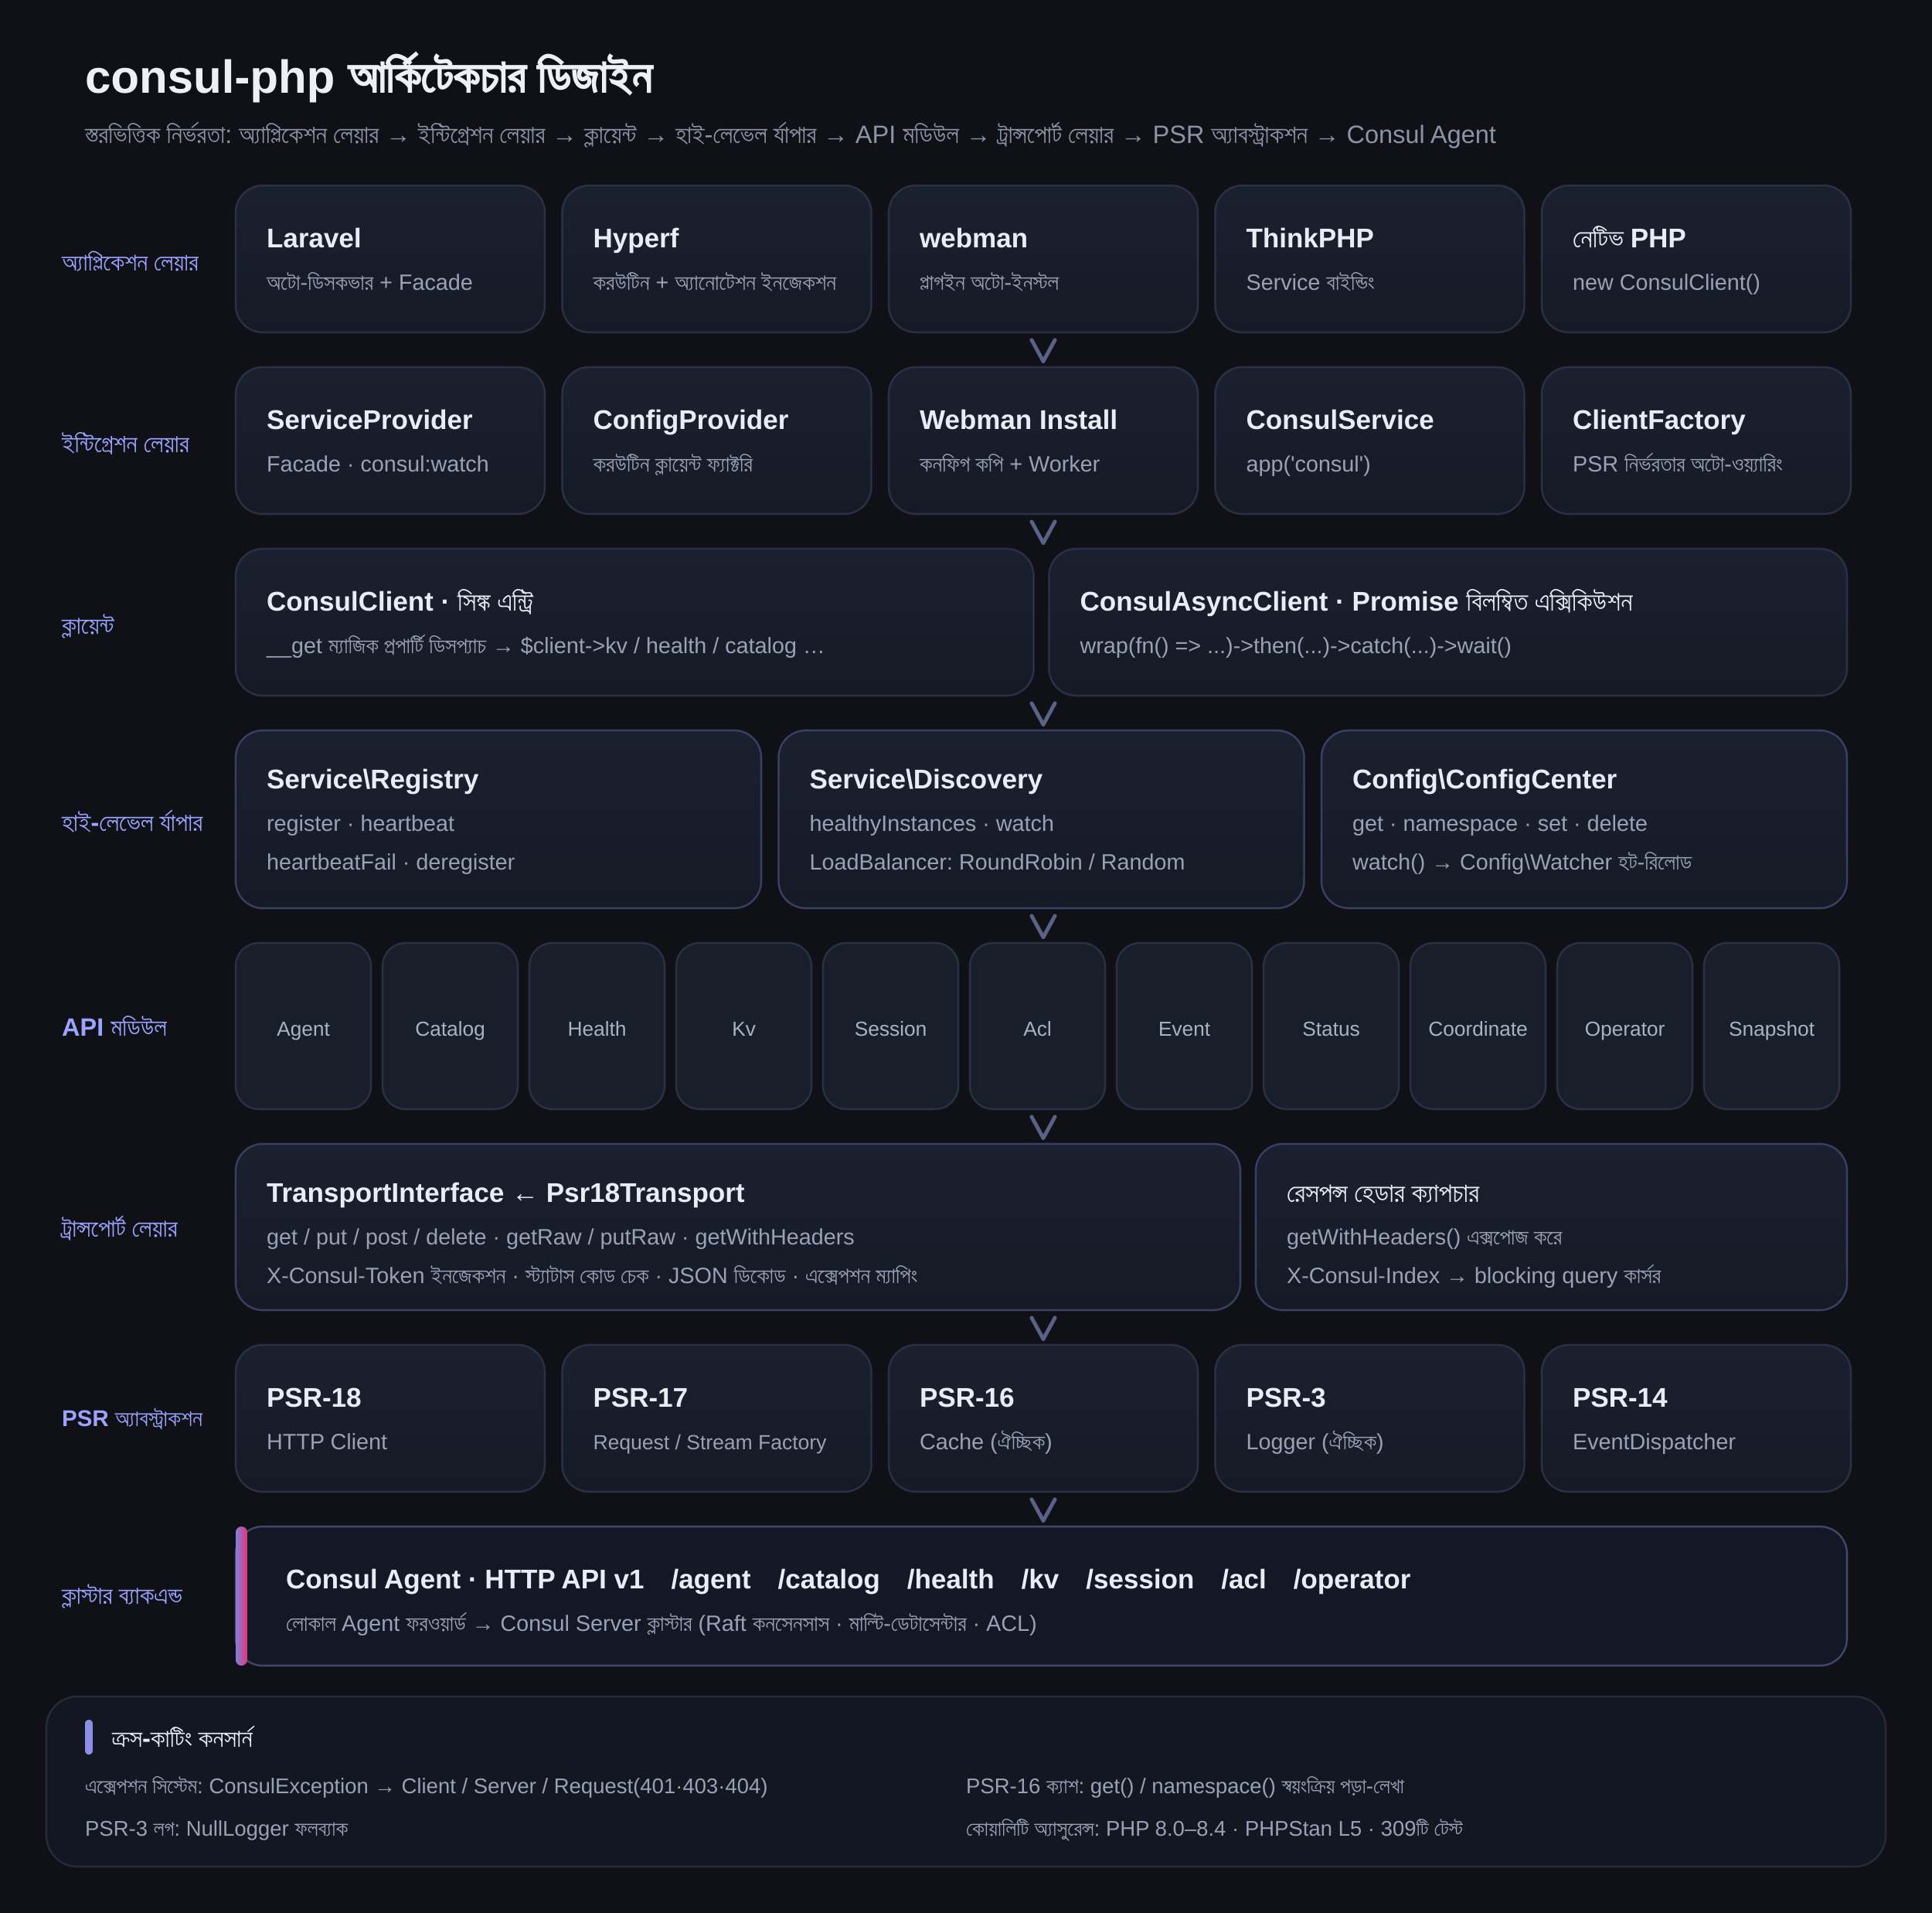
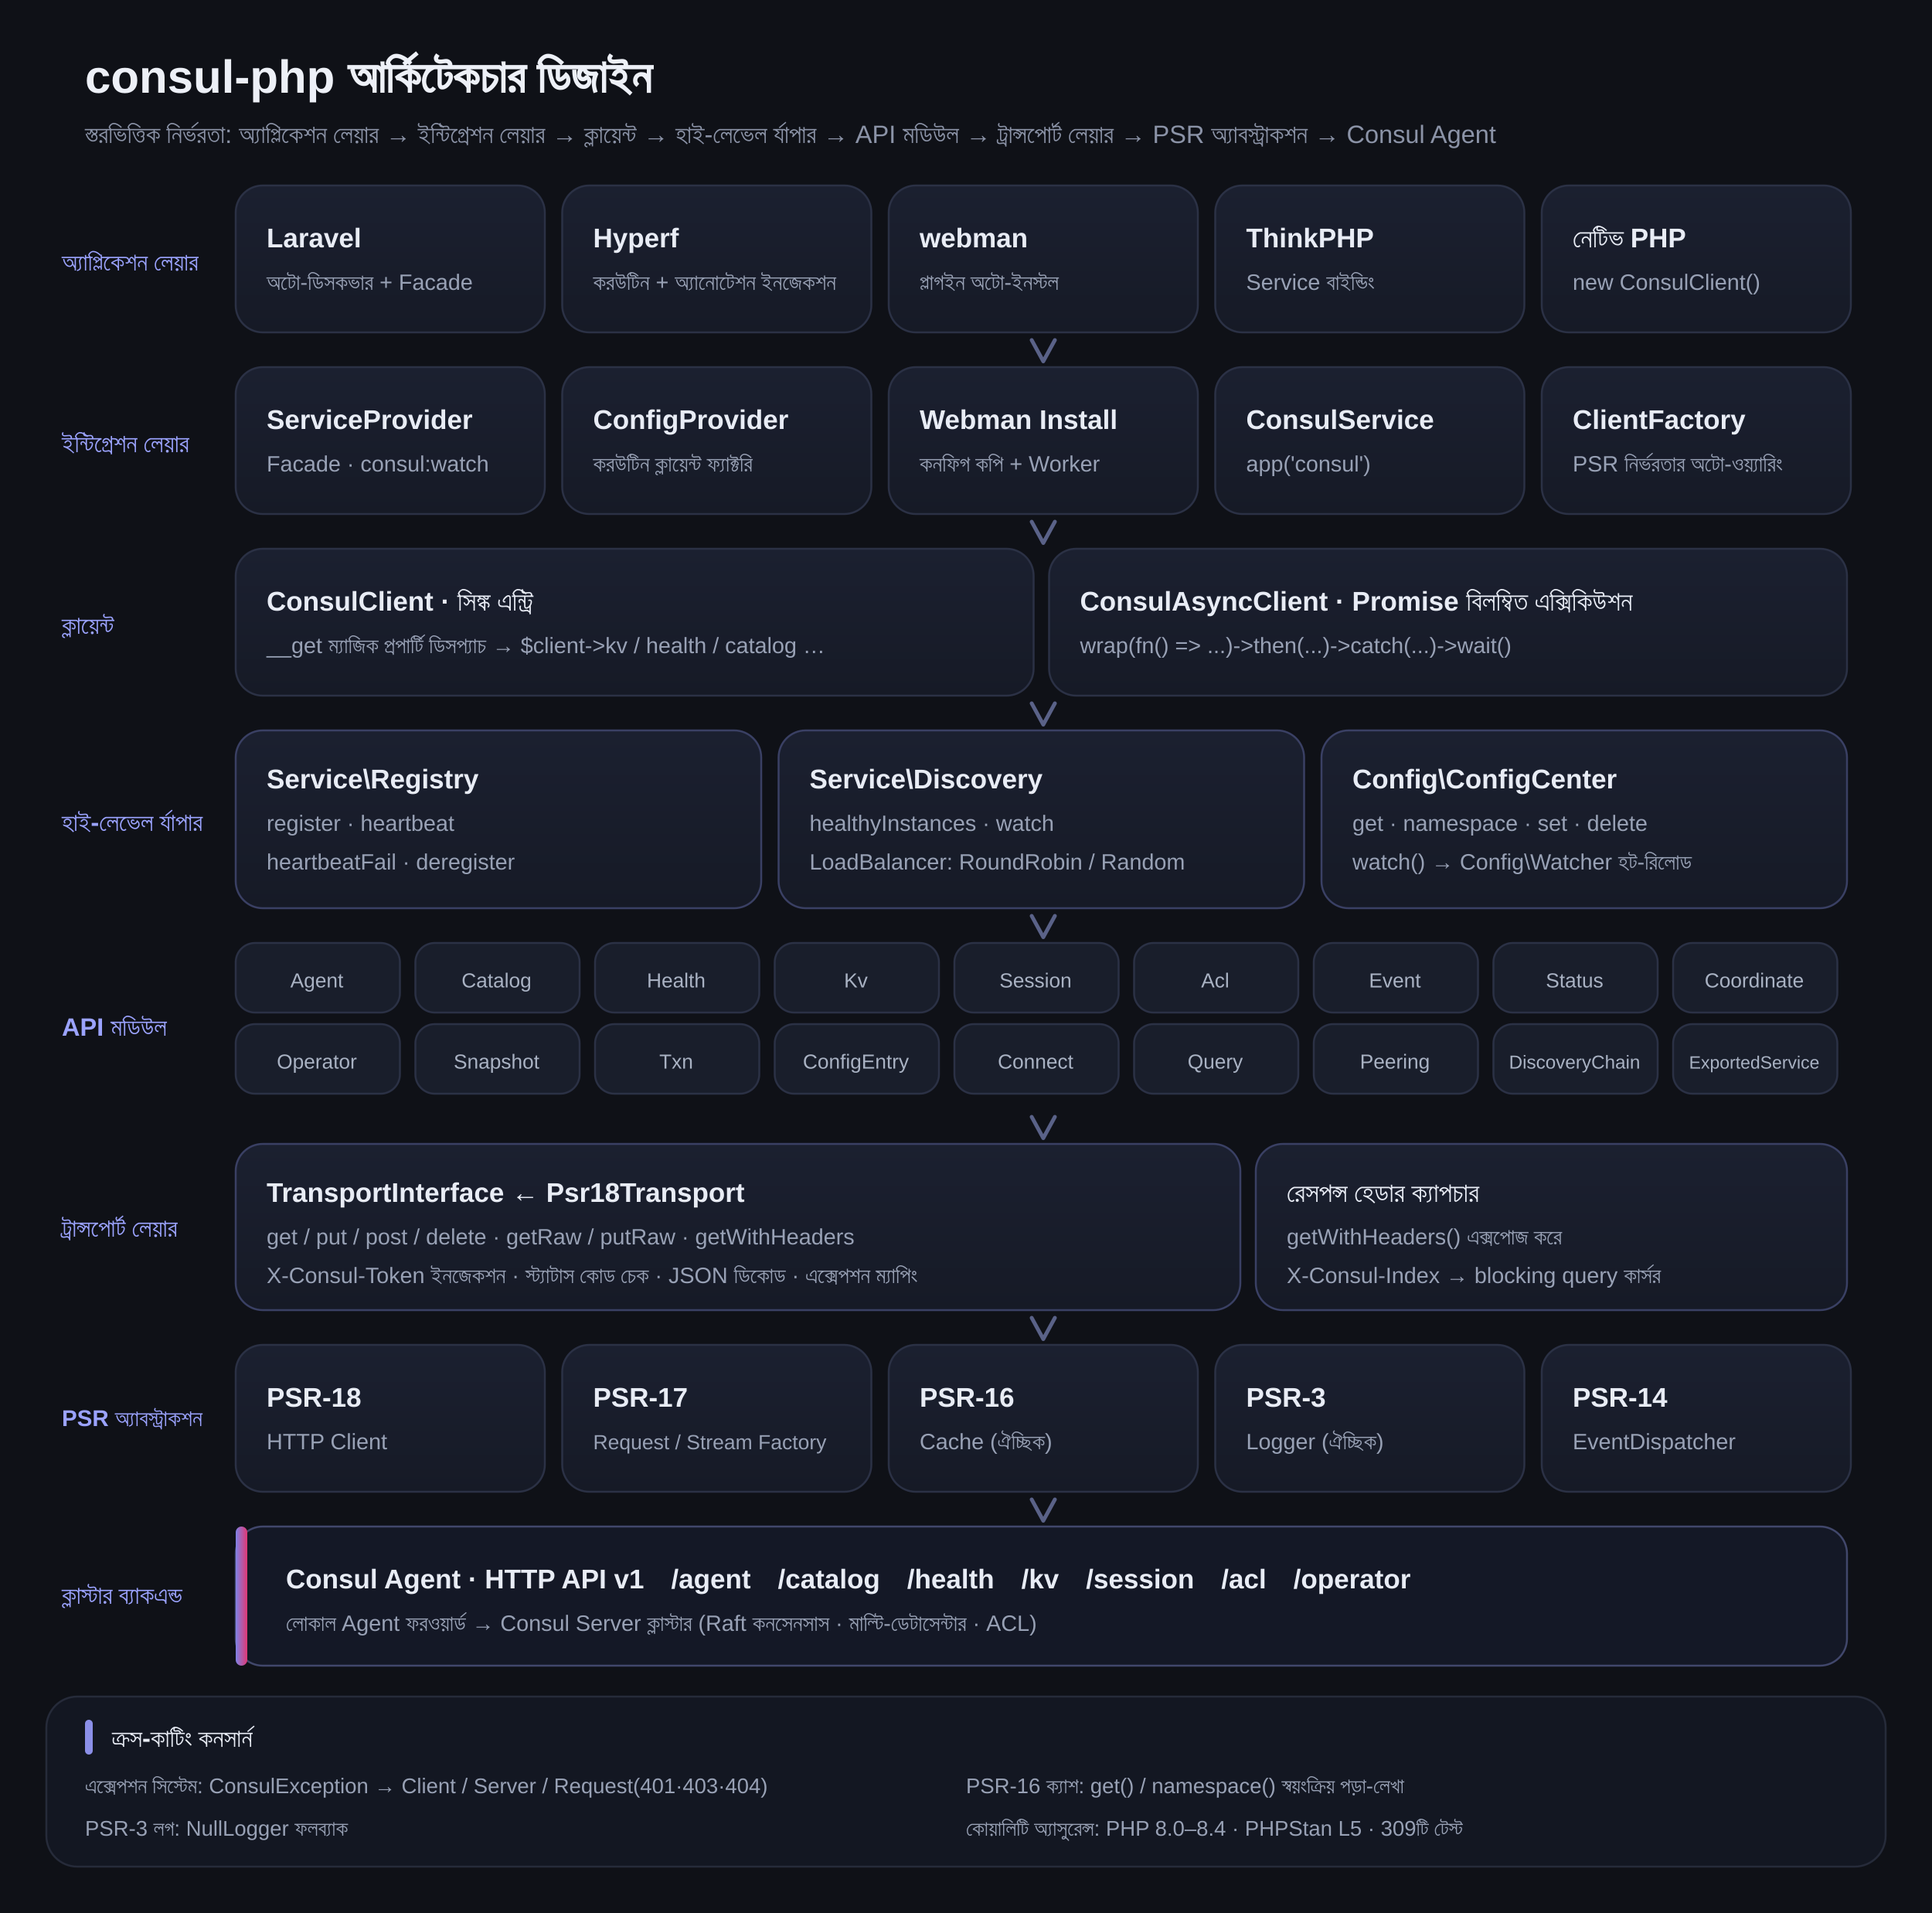
<svg xmlns="http://www.w3.org/2000/svg" width="1000" height="990" viewBox="0 0 1000 990" role="img" aria-label="consul-php আর্কিটেকচার ডিজাইন চিত্র">
  <style>
    .t { font-family: -apple-system, BlinkMacSystemFont, "Segoe UI", "Helvetica Neue", Arial, "DejaVu Sans", "Noto Sans SC", "PingFang SC", "Microsoft YaHei", sans-serif; }
    .h1 { font-size: 24px; font-weight: 700; fill: #EDF0F7; }
    .sub { font-size: 13px; fill: #8B93A7; }
    .gutter { font-size: 13px; font-weight: 600; fill: #9BA3FF; }
    .ct { font-size: 14px; font-weight: 600; fill: #E8ECF5; }
    .cs { font-size: 11.5px; fill: #98A1B5; }
    .mini { font-size: 10.5px; fill: #A9B2C3; }
    .band { font-size: 13px; font-weight: 600; fill: #E8ECF5; }
    .bands { font-size: 11px; fill: #98A1B5; }
  </style>
  <defs>
    <linearGradient id="card" x1="0" y1="0" x2="0" y2="1">
      <stop offset="0" stop-color="#1B2030" />
      <stop offset="1" stop-color="#161A26" />
    </linearGradient>
    <linearGradient id="accent" x1="0" y1="0" x2="1" y2="0">
      <stop offset="0" stop-color="#7E83E6" />
      <stop offset="1" stop-color="#E03875" />
    </linearGradient>
  </defs>
  <rect width="1000" height="990" fill="#0F1117" />
  <g class="t">
    <text class="h1" x="44" y="48">consul-php আর্কিটেকচার ডিজাইন</text>
    <text class="sub" x="44" y="74">স্তরভিত্তিক নির্ভরতা: অ্যাপ্লিকেশন লেয়ার → ইন্টিগ্রেশন লেয়ার → ক্লায়েন্ট → হাই-লেভেল র্যাপার → API মডিউল → ট্রান্সপোর্ট লেয়ার → PSR অ্যাবস্ট্রাকশন → Consul Agent</text>
    <text class="gutter" x="32" y="140" style="font-size:12.7px">অ্যাপ্লিকেশন লেয়ার</text>
    <rect x="122" y="96" width="160" height="76" rx="14" fill="url(#card)" stroke="#2B3145" />
    <text class="ct" x="138" y="128">Laravel</text>
    <text class="cs" x="138" y="150">অটো-ডিসকভার + Facade</text>
    <rect x="291" y="96" width="160" height="76" rx="14" fill="url(#card)" stroke="#2B3145" />
    <text class="ct" x="307" y="128">Hyperf</text>
    <text class="cs" x="307" y="150">করউটিন + অ্যানোটেশন ইনজেকশন</text>
    <rect x="460" y="96" width="160" height="76" rx="14" fill="url(#card)" stroke="#2B3145" />
    <text class="ct" x="476" y="128">webman</text>
    <text class="cs" x="476" y="150">প্লাগইন অটো-ইনস্টল</text>
    <rect x="629" y="96" width="160" height="76" rx="14" fill="url(#card)" stroke="#2B3145" />
    <text class="ct" x="645" y="128">ThinkPHP</text>
    <text class="cs" x="645" y="150">Service বাইন্ডিং</text>
    <rect x="798" y="96" width="160" height="76" rx="14" fill="url(#card)" stroke="#2B3145" />
    <text class="ct" x="814" y="128">নেটিভ PHP</text>
    <text class="cs" x="814" y="150">new ConsulClient()</text>
    <path d="M534 176 L540 187 L546 176" fill="none" stroke="#5A6288" stroke-width="2" stroke-linecap="round" stroke-linejoin="round" />
    <text class="gutter" x="32" y="234">ইন্টিগ্রেশন লেয়ার</text>
    <rect x="122" y="190" width="160" height="76" rx="14" fill="url(#card)" stroke="#2B3145" />
    <text class="ct" x="138" y="222">ServiceProvider</text>
    <text class="cs" x="138" y="244">Facade · consul:watch</text>
    <rect x="291" y="190" width="160" height="76" rx="14" fill="url(#card)" stroke="#2B3145" />
    <text class="ct" x="307" y="222">ConfigProvider</text>
    <text class="cs" x="307" y="244">করউটিন ক্লায়েন্ট ফ্যাক্টরি</text>
    <rect x="460" y="190" width="160" height="76" rx="14" fill="url(#card)" stroke="#2B3145" />
    <text class="ct" x="476" y="222">Webman Install</text>
    <text class="cs" x="476" y="244">কনফিগ কপি + Worker</text>
    <rect x="629" y="190" width="160" height="76" rx="14" fill="url(#card)" stroke="#2B3145" />
    <text class="ct" x="645" y="222">ConsulService</text>
    <text class="cs" x="645" y="244">app('consul')</text>
    <rect x="798" y="190" width="160" height="76" rx="14" fill="url(#card)" stroke="#2B3145" />
    <text class="ct" x="814" y="222">ClientFactory</text>
    <text class="cs" x="814" y="244">PSR নির্ভরতার অটো-ওয়্যারিং</text>
    <path d="M534 270 L540 281 L546 270" fill="none" stroke="#5A6288" stroke-width="2" stroke-linecap="round" stroke-linejoin="round" />
    <text class="gutter" x="32" y="328">ক্লায়েন্ট</text>
    <rect x="122" y="284" width="413" height="76" rx="14" fill="url(#card)" stroke="#2B3145" />
    <text class="ct" x="138" y="316">ConsulClient · সিঙ্ক এন্ট্রি</text>
    <text class="cs" x="138" y="338">__get ম্যাজিক প্রপার্টি ডিসপ্যাচ → $client-&gt;kv / health / catalog …</text>
    <rect x="543" y="284" width="413" height="76" rx="14" fill="url(#card)" stroke="#2B3145" />
    <text class="ct" x="559" y="316">ConsulAsyncClient · Promise বিলম্বিত এক্সিকিউশন</text>
    <text class="cs" x="559" y="338">wrap(fn() =&gt; ...)-&gt;then(...)-&gt;catch(...)-&gt;wait()</text>
    <path d="M534 364 L540 375 L546 364" fill="none" stroke="#5A6288" stroke-width="2" stroke-linecap="round" stroke-linejoin="round" />
    <text class="gutter" x="32" y="430">হাই-লেভেল র্যাপার</text>
    <rect x="122" y="378" width="272" height="92" rx="14" fill="url(#card)" stroke="#3A4064" />
    <text class="ct" x="138" y="408">Service\Registry</text>
    <text class="cs" x="138" y="430">register · heartbeat</text>
    <text class="cs" x="138" y="450">heartbeatFail · deregister</text>
    <rect x="403" y="378" width="272" height="92" rx="14" fill="url(#card)" stroke="#3A4064" />
    <text class="ct" x="419" y="408">Service\Discovery</text>
    <text class="cs" x="419" y="430">healthyInstances · watch</text>
    <text class="cs" x="419" y="450">LoadBalancer: RoundRobin / Random</text>
    <rect x="684" y="378" width="272" height="92" rx="14" fill="url(#card)" stroke="#3A4064" />
    <text class="ct" x="700" y="408">Config\ConfigCenter</text>
    <text class="cs" x="700" y="430">get · namespace · set · delete</text>
    <text class="cs" x="700" y="450">watch() → Config\Watcher হট-রিলোড</text>
    <path d="M534 474 L540 485 L546 474" fill="none" stroke="#5A6288" stroke-width="2" stroke-linecap="round" stroke-linejoin="round" />
    <text class="gutter" x="32" y="536">API মডিউল</text>
-     <rect x="122" y="488" width="70" height="86" rx="12" fill="#191E2B" stroke="#2B3145" />
-     <text class="mini" x="157" y="536" text-anchor="middle">Agent</text>
-     <rect x="198" y="488" width="70" height="86" rx="12" fill="#191E2B" stroke="#2B3145" />
-     <text class="mini" x="233" y="536" text-anchor="middle">Catalog</text>
-     <rect x="274" y="488" width="70" height="86" rx="12" fill="#191E2B" stroke="#2B3145" />
-     <text class="mini" x="309" y="536" text-anchor="middle">Health</text>
-     <rect x="350" y="488" width="70" height="86" rx="12" fill="#191E2B" stroke="#2B3145" />
-     <text class="mini" x="385" y="536" text-anchor="middle">Kv</text>
-     <rect x="426" y="488" width="70" height="86" rx="12" fill="#191E2B" stroke="#2B3145" />
-     <text class="mini" x="461" y="536" text-anchor="middle">Session</text>
-     <rect x="502" y="488" width="70" height="86" rx="12" fill="#191E2B" stroke="#2B3145" />
-     <text class="mini" x="537" y="536" text-anchor="middle">Acl</text>
-     <rect x="578" y="488" width="70" height="86" rx="12" fill="#191E2B" stroke="#2B3145" />
-     <text class="mini" x="613" y="536" text-anchor="middle">Event</text>
-     <rect x="654" y="488" width="70" height="86" rx="12" fill="#191E2B" stroke="#2B3145" />
-     <text class="mini" x="689" y="536" text-anchor="middle">Status</text>
-     <rect x="730" y="488" width="70" height="86" rx="12" fill="#191E2B" stroke="#2B3145" />
-     <text class="mini" x="765" y="536" text-anchor="middle">Coordinate</text>
-     <rect x="806" y="488" width="70" height="86" rx="12" fill="#191E2B" stroke="#2B3145" />
-     <text class="mini" x="841" y="536" text-anchor="middle">Operator</text>
-     <rect x="882" y="488" width="70" height="86" rx="12" fill="#191E2B" stroke="#2B3145" />
-     <text class="mini" x="917" y="536" text-anchor="middle">Snapshot</text>
+     <rect x="122" y="488" width="85" height="36" rx="10" fill="#191E2B" stroke="#2B3145" />
+     <text class="mini" x="164" y="511" text-anchor="middle">Agent</text>
+     <rect x="215" y="488" width="85" height="36" rx="10" fill="#191E2B" stroke="#2B3145" />
+     <text class="mini" x="257" y="511" text-anchor="middle">Catalog</text>
+     <rect x="308" y="488" width="85" height="36" rx="10" fill="#191E2B" stroke="#2B3145" />
+     <text class="mini" x="350" y="511" text-anchor="middle">Health</text>
+     <rect x="401" y="488" width="85" height="36" rx="10" fill="#191E2B" stroke="#2B3145" />
+     <text class="mini" x="443" y="511" text-anchor="middle">Kv</text>
+     <rect x="494" y="488" width="85" height="36" rx="10" fill="#191E2B" stroke="#2B3145" />
+     <text class="mini" x="536" y="511" text-anchor="middle">Session</text>
+     <rect x="587" y="488" width="85" height="36" rx="10" fill="#191E2B" stroke="#2B3145" />
+     <text class="mini" x="629" y="511" text-anchor="middle">Acl</text>
+     <rect x="680" y="488" width="85" height="36" rx="10" fill="#191E2B" stroke="#2B3145" />
+     <text class="mini" x="722" y="511" text-anchor="middle">Event</text>
+     <rect x="773" y="488" width="85" height="36" rx="10" fill="#191E2B" stroke="#2B3145" />
+     <text class="mini" x="815" y="511" text-anchor="middle">Status</text>
+     <rect x="866" y="488" width="85" height="36" rx="10" fill="#191E2B" stroke="#2B3145" />
+     <text class="mini" x="908" y="511" text-anchor="middle">Coordinate</text>
+     <rect x="122" y="530" width="85" height="36" rx="10" fill="#191E2B" stroke="#2B3145" />
+     <text class="mini" x="164" y="553" text-anchor="middle">Operator</text>
+     <rect x="215" y="530" width="85" height="36" rx="10" fill="#191E2B" stroke="#2B3145" />
+     <text class="mini" x="257" y="553" text-anchor="middle">Snapshot</text>
+     <rect x="308" y="530" width="85" height="36" rx="10" fill="#191E2B" stroke="#2B3145" />
+     <text class="mini" x="350" y="553" text-anchor="middle">Txn</text>
+     <rect x="401" y="530" width="85" height="36" rx="10" fill="#191E2B" stroke="#2B3145" />
+     <text class="mini" x="443" y="553" text-anchor="middle">ConfigEntry</text>
+     <rect x="494" y="530" width="85" height="36" rx="10" fill="#191E2B" stroke="#2B3145" />
+     <text class="mini" x="536" y="553" text-anchor="middle">Connect</text>
+     <rect x="587" y="530" width="85" height="36" rx="10" fill="#191E2B" stroke="#2B3145" />
+     <text class="mini" x="629" y="553" text-anchor="middle">Query</text>
+     <rect x="680" y="530" width="85" height="36" rx="10" fill="#191E2B" stroke="#2B3145" />
+     <text class="mini" x="722" y="553" text-anchor="middle">Peering</text>
+     <rect x="773" y="530" width="85" height="36" rx="10" fill="#191E2B" stroke="#2B3145" />
+     <text class="mini" x="815" y="553" text-anchor="middle" style="font-size:9.7px">DiscoveryChain</text>
+     <rect x="866" y="530" width="85" height="36" rx="10" fill="#191E2B" stroke="#2B3145" />
+     <text class="mini" x="908" y="553" text-anchor="middle" style="font-size:9.2px">ExportedService</text>
    <path d="M534 578 L540 589 L546 578" fill="none" stroke="#5A6288" stroke-width="2" stroke-linecap="round" stroke-linejoin="round" />
    <text class="gutter" x="32" y="640">ট্রান্সপোর্ট লেয়ার</text>
    <rect x="122" y="592" width="520" height="86" rx="14" fill="url(#card)" stroke="#3A4064" />
    <text class="ct" x="138" y="622">TransportInterface ← Psr18Transport</text>
    <text class="cs" x="138" y="644">get / put / post / delete · getRaw / putRaw · getWithHeaders</text>
    <text class="cs" x="138" y="664">X-Consul-Token ইনজেকশন · স্ট্যাটাস কোড চেক · JSON ডিকোড · এক্সেপশন ম্যাপিং</text>
    <rect x="650" y="592" width="306" height="86" rx="14" fill="url(#card)" stroke="#3A4064" />
    <text class="ct" x="666" y="622">রেসপন্স হেডার ক্যাপচার</text>
    <text class="cs" x="666" y="644">getWithHeaders() এক্সপোজ করে</text>
    <text class="cs" x="666" y="664">X-Consul-Index → blocking query কার্সর</text>
    <path d="M534 682 L540 693 L546 682" fill="none" stroke="#5A6288" stroke-width="2" stroke-linecap="round" stroke-linejoin="round" />
    <text class="gutter" x="32" y="738" style="font-size:11.8px">PSR অ্যাবস্ট্রাকশন</text>
    <rect x="122" y="696" width="160" height="76" rx="14" fill="url(#card)" stroke="#2B3145" />
    <text class="ct" x="138" y="728">PSR-18</text>
    <text class="cs" x="138" y="750">HTTP Client</text>
    <rect x="291" y="696" width="160" height="76" rx="14" fill="url(#card)" stroke="#2B3145" />
    <text class="ct" x="307" y="728">PSR-17</text>
    <text class="cs" x="307" y="750" style="font-size:10.6px">Request / Stream Factory</text>
    <rect x="460" y="696" width="160" height="76" rx="14" fill="url(#card)" stroke="#2B3145" />
    <text class="ct" x="476" y="728">PSR-16</text>
    <text class="cs" x="476" y="750">Cache (ঐচ্ছিক)</text>
    <rect x="629" y="696" width="160" height="76" rx="14" fill="url(#card)" stroke="#2B3145" />
    <text class="ct" x="645" y="728">PSR-3</text>
    <text class="cs" x="645" y="750">Logger (ঐচ্ছিক)</text>
    <rect x="798" y="696" width="160" height="76" rx="14" fill="url(#card)" stroke="#2B3145" />
    <text class="ct" x="814" y="728">PSR-14</text>
    <text class="cs" x="814" y="750">EventDispatcher</text>
    <path d="M534 776 L540 787 L546 776" fill="none" stroke="#5A6288" stroke-width="2" stroke-linecap="round" stroke-linejoin="round" />
    <text class="gutter" x="32" y="830">ক্লাস্টার ব্যাকএন্ড</text>
    <rect x="122" y="790" width="834" height="72" rx="14" fill="#141826" stroke="#41476B" />
    <rect x="122" y="790" width="6" height="72" rx="3" fill="url(#accent)" />
    <text class="ct" x="148" y="822">Consul Agent · HTTP API v1　/agent　/catalog　/health　/kv　/session　/acl　/operator</text>
    <text class="cs" x="148" y="844">লোকাল Agent ফরওয়ার্ড → Consul Server ক্লাস্টার (Raft কনসেনসাস · মাল্টি-ডেটাসেন্টার · ACL)</text>
    <rect x="24" y="878" width="952" height="88" rx="16" fill="#131722" stroke="#262B3A" />
    <rect x="44" y="890" width="4" height="18" rx="2" fill="#8B8FE8" />
    <text class="band" x="58" y="904">ক্রস-কাটিং কনসার্ন</text>
    <text class="bands" x="44" y="928">এক্সেপশন সিস্টেম: ConsulException → Client / Server / Request(401·403·404)</text>
    <text class="bands" x="500" y="928">PSR-16 ক্যাশ: get() / namespace() স্বয়ংক্রিয় পড়া-লেখা</text>
    <text class="bands" x="44" y="950">PSR-3 লগ: NullLogger ফলব্যাক</text>
    <text class="bands" x="500" y="950">কোয়ালিটি অ্যাসুরেন্স: PHP 8.0–8.4 · PHPStan L5 · 309টি টেস্ট</text>
  </g>
</svg>
